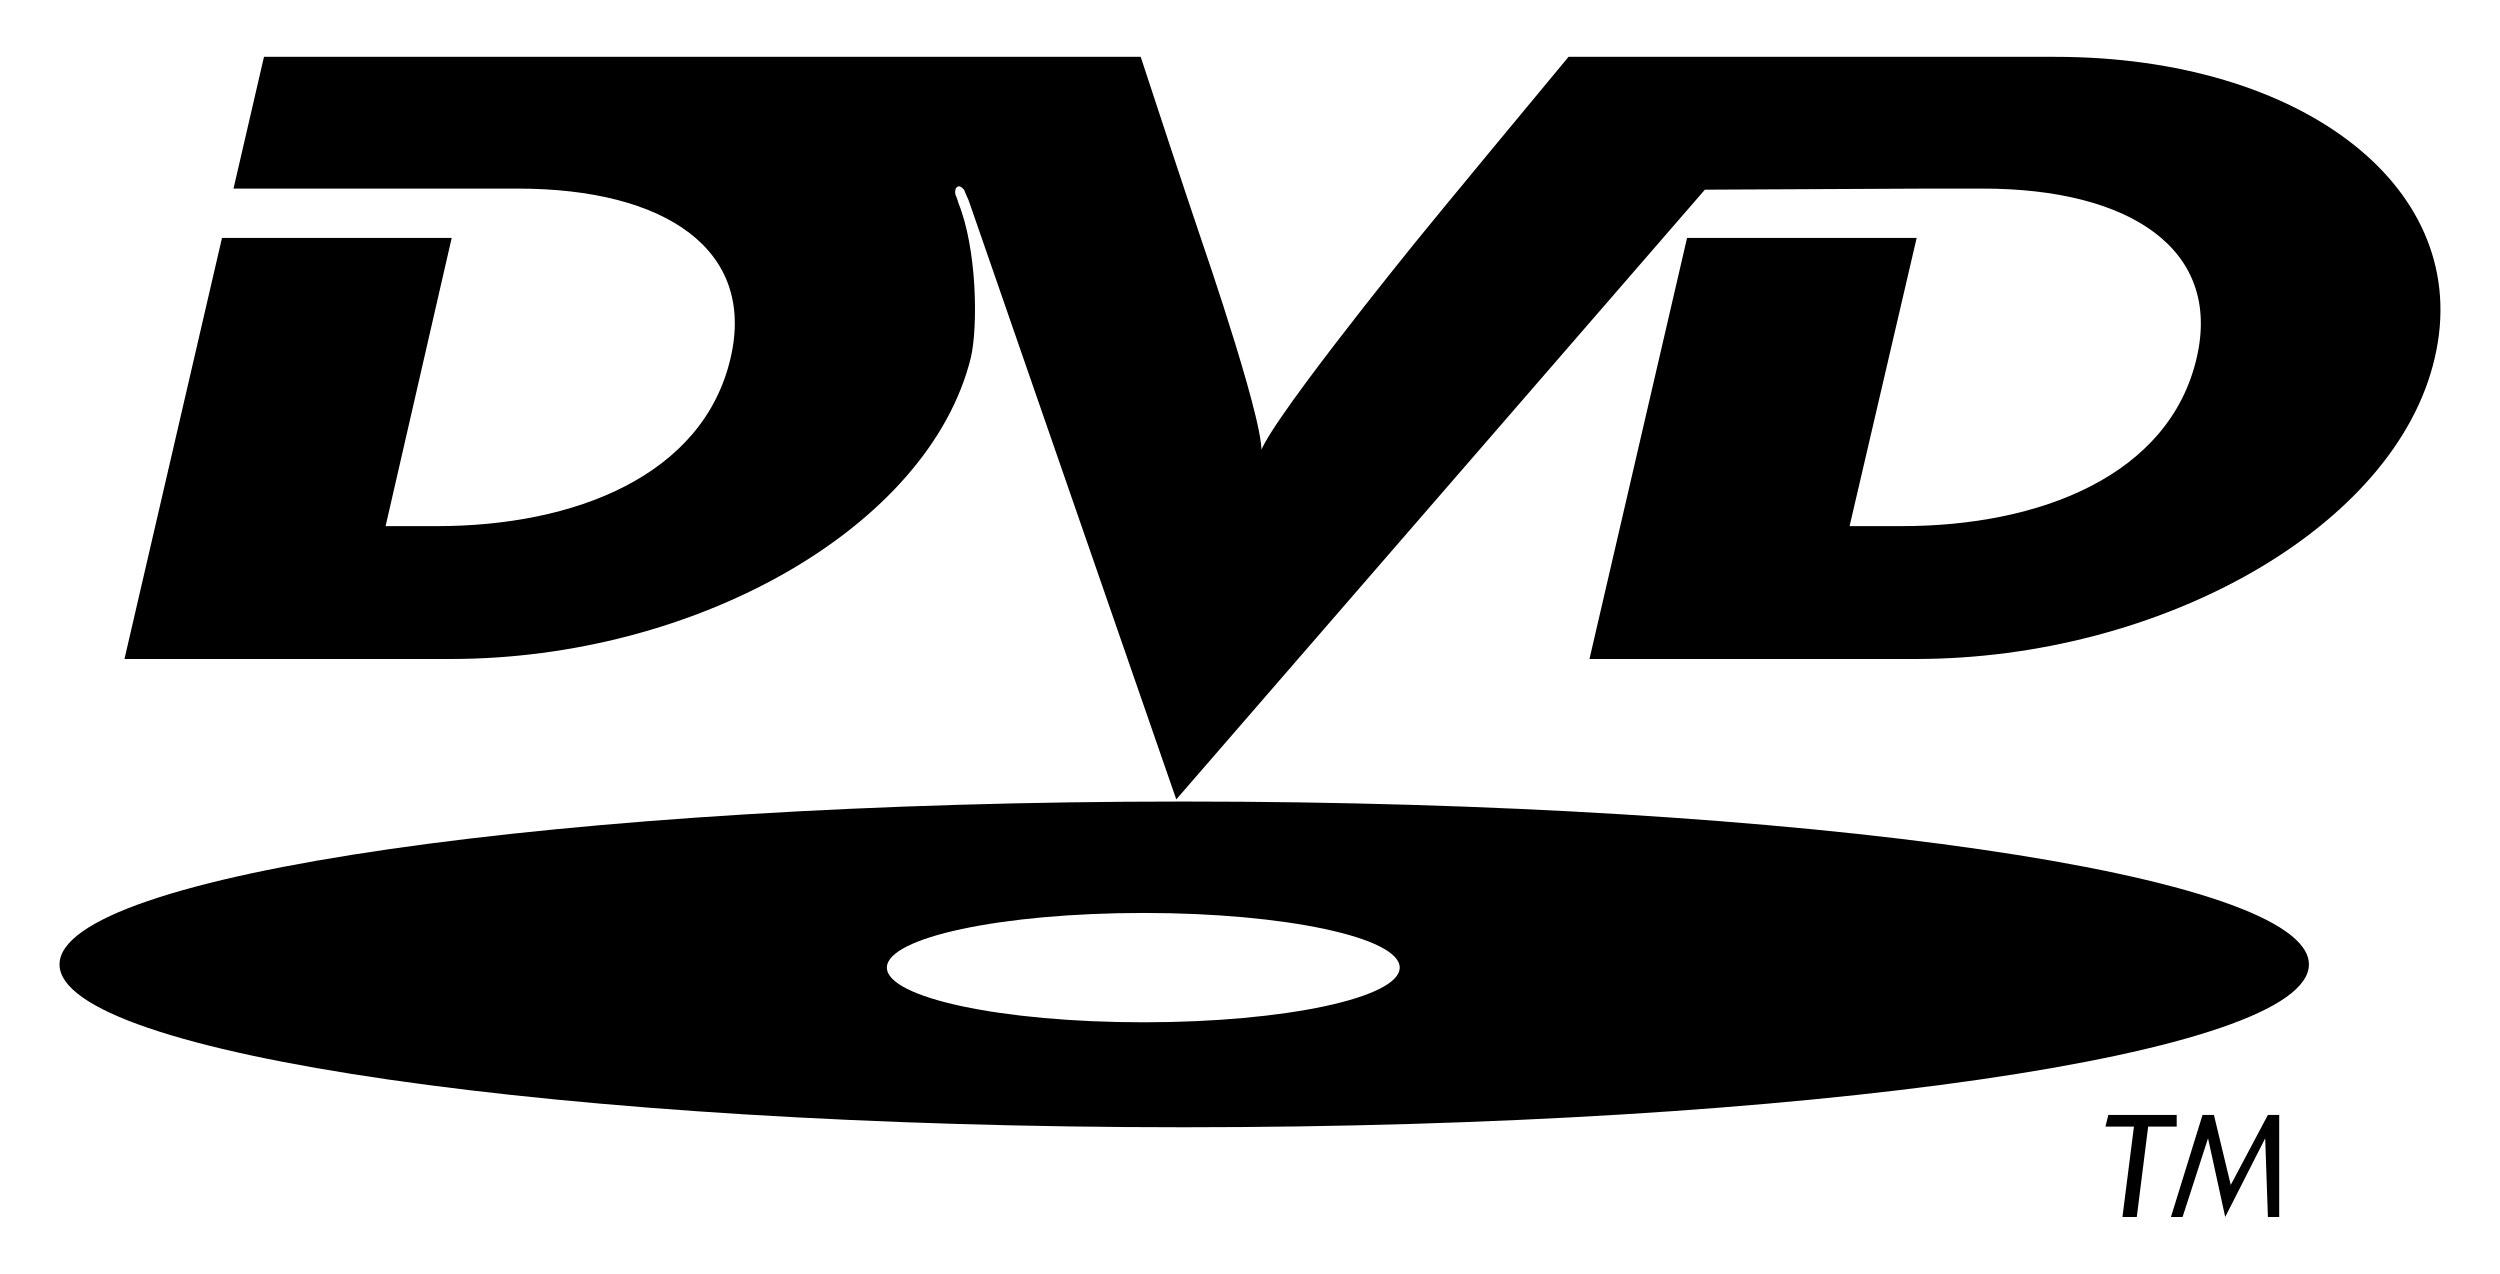
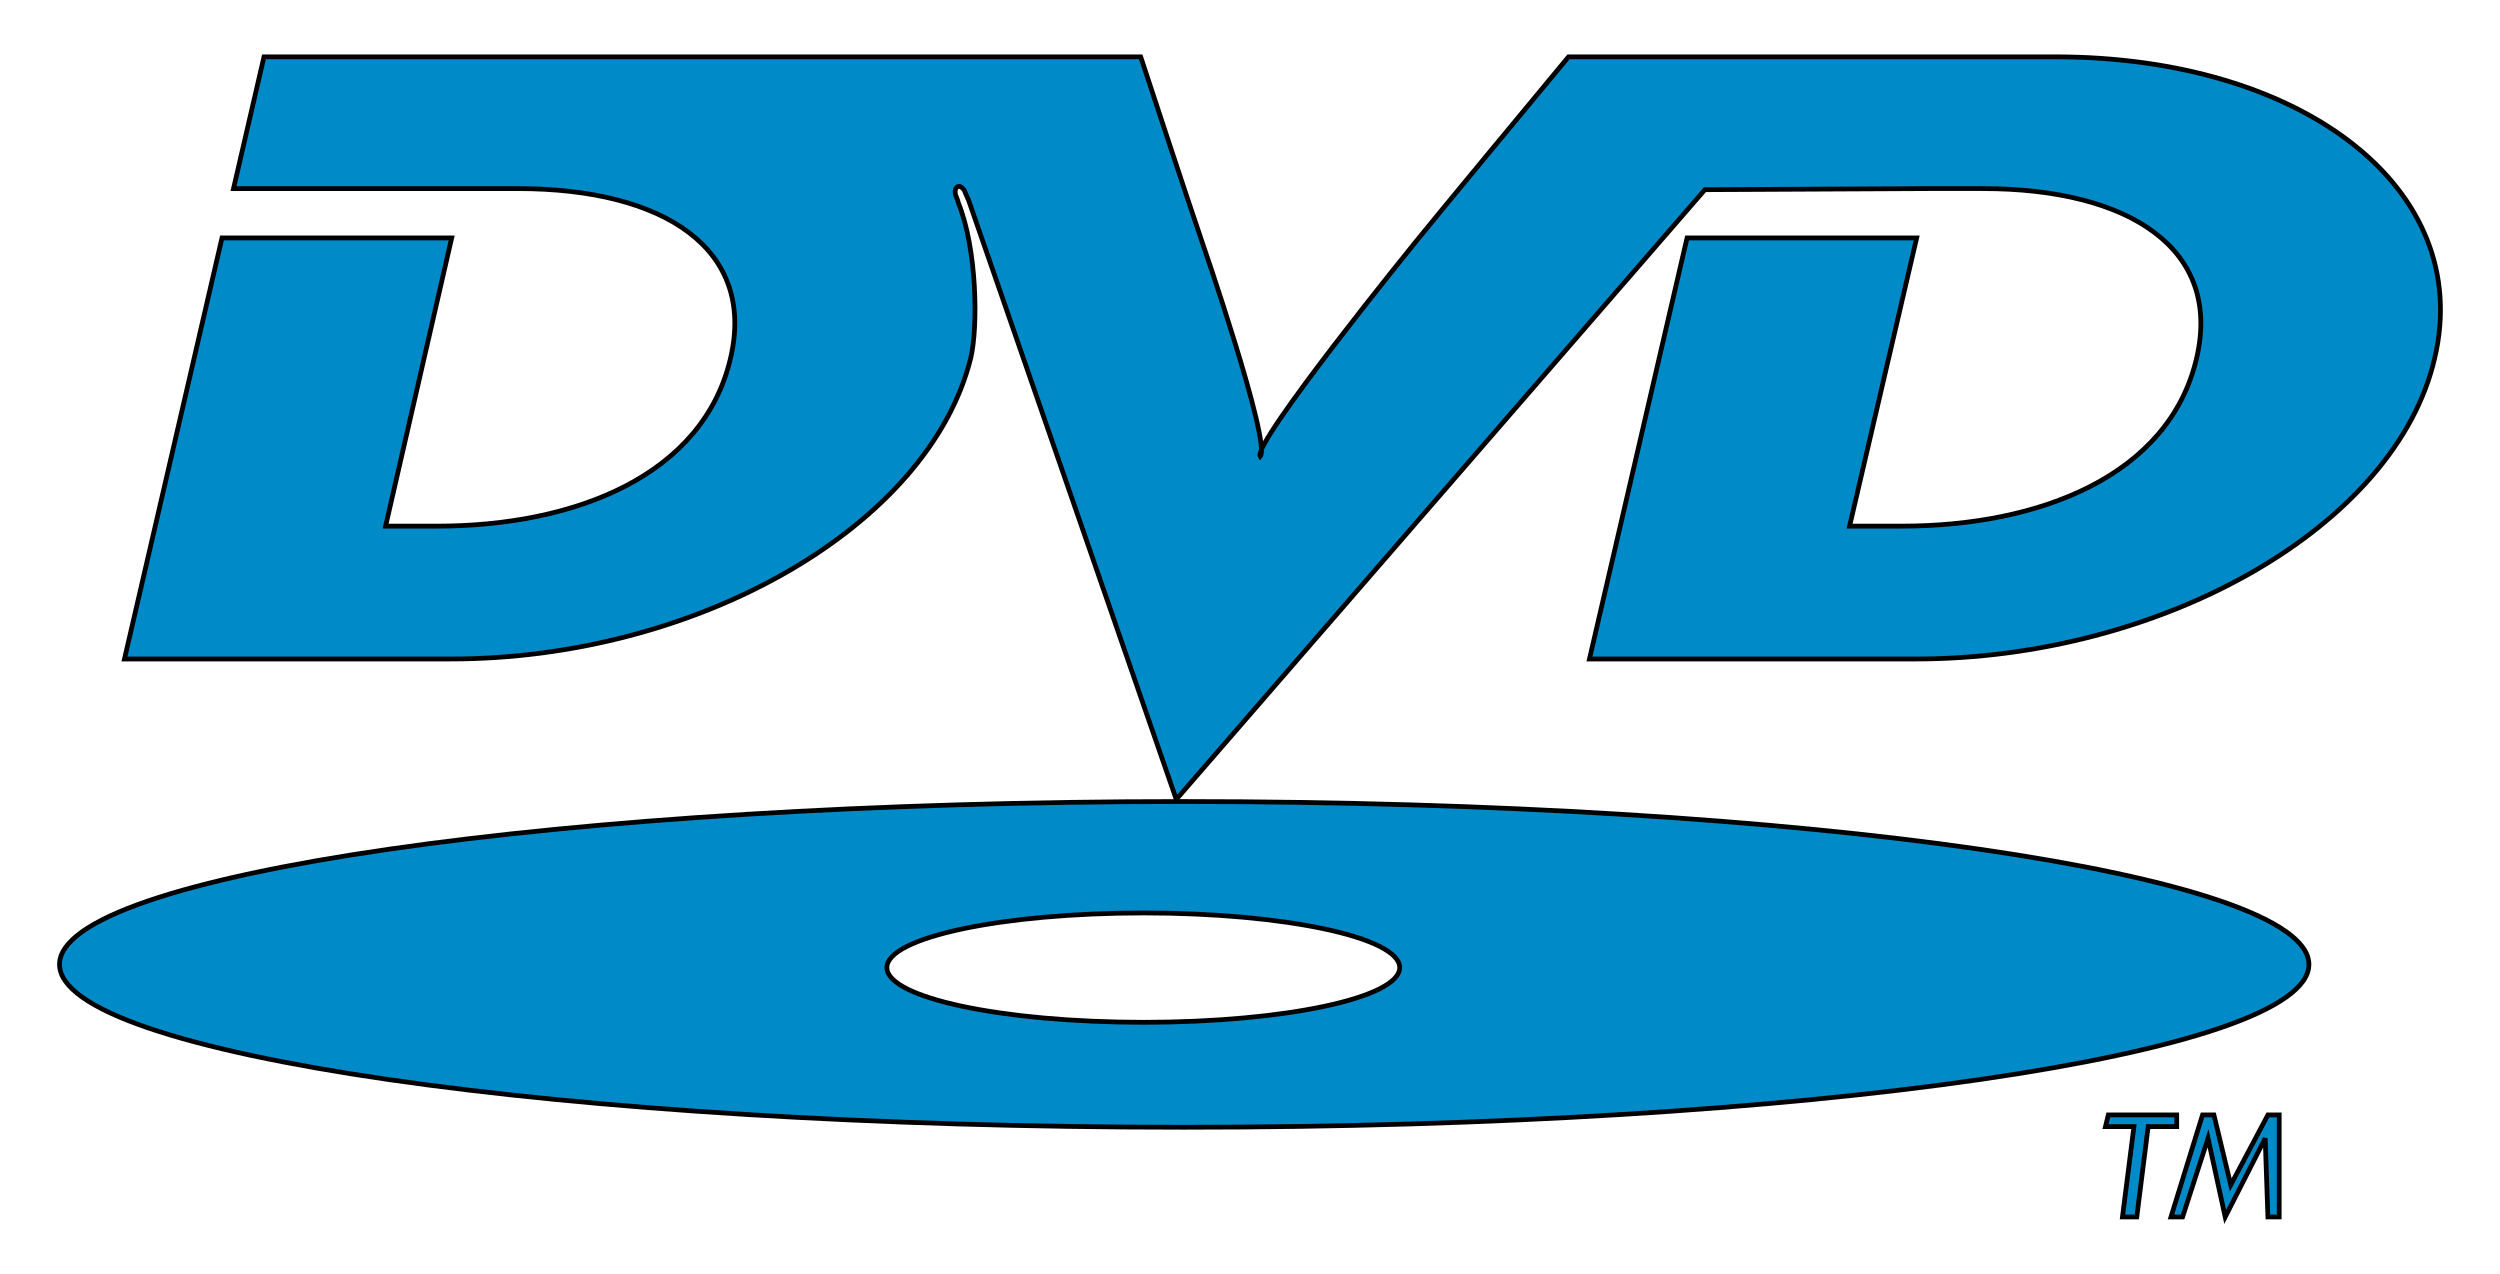
- <svg xmlns="http://www.w3.org/2000/svg" width="100%" height="100%" viewBox="0 0 210 107">
-   <path d="M118.895,20.346c0,0-13.743,16.922-13.04,18.001c0.975-1.079-4.934-18.186-4.934-18.186s-1.233-3.597-5.102-15.387H81.81H47.812H22.175l-2.56,11.068h19.299h4.579c12.415,0,19.995,5.132,17.878,14.225c-2.287,9.901-13.123,14.128-24.665,14.128H32.39l5.552-24.208H18.647l-8.192,35.368h27.398c20.612,0,40.166-11.067,43.692-25.288c0.617-2.614,0.53-9.185-1.054-13.053c0-0.093-0.091-0.271-0.178-0.537c-0.087-0.093-0.178-0.722,0.178-0.814c0.172-0.092,0.525,0.271,0.525,0.358c0,0,0.179,0.456,0.351,0.813l17.44,50.315l44.404-51.216l18.761-0.092h4.579c12.424,0,20.09,5.132,17.969,14.225c-2.29,9.901-13.205,14.128-24.75,14.128h-4.405L161,19.987h-19.287l-8.198,35.368h27.398c20.611,0,40.343-11.067,43.604-25.288c3.347-14.225-11.101-25.293-31.89-25.293h-18.143h-22.727C120.923,17.823,118.895,20.346,118.895,20.346L118.895,20.346z" />
-   <path d="M99.424,67.329C47.281,67.329,5,73.449,5,81.012c0,7.558,42.281,13.678,94.424,13.678c52.239,0,94.524-6.12,94.524-13.678C193.949,73.449,151.664,67.329,99.424,67.329z M96.078,85.873c-11.98,0-21.58-2.072-21.58-4.595c0-2.523,9.599-4.59,21.58-4.59c11.888,0,21.498,2.066,21.498,4.59C117.576,83.801,107.966,85.873,96.078,85.873z" />
-   <polygon points="182.843,94.635 182.843,93.653 177.098,93.653 176.859,94.635 179.251,94.635 178.286,102.226 179.49,102.226 180.445,94.635 182.843,94.635" />
-   <polygon points="191.453,102.226 191.453,93.653 190.504,93.653 187.384,99.534 185.968,93.653 185.013,93.653 182.36,102.226 183.337,102.226 185.475,95.617 186.917,102.226 190.276,95.617 190.504,102.226 191.453,102.226" />
+ <svg xmlns="http://www.w3.org/2000/svg" width="100%" height="100%" viewBox="0 0 210 107" version="1.1" id="svg12">
+   <defs id="defs16" />
+   <g id="g843" style="stroke:#000000;stroke-opacity:1;stroke-width:0.4;stroke-miterlimit:4;stroke-dasharray:none;fill:#008ac7;fill-opacity:1">
+     <path d="M118.895,20.346c0,0-13.743,16.922-13.04,18.001c0.975-1.079-4.934-18.186-4.934-18.186s-1.233-3.597-5.102-15.387H81.81H47.812H22.175l-2.56,11.068h19.299h4.579c12.415,0,19.995,5.132,17.878,14.225c-2.287,9.901-13.123,14.128-24.665,14.128H32.39l5.552-24.208H18.647l-8.192,35.368h27.398c20.612,0,40.166-11.067,43.692-25.288c0.617-2.614,0.53-9.185-1.054-13.053c0-0.093-0.091-0.271-0.178-0.537c-0.087-0.093-0.178-0.722,0.178-0.814c0.172-0.092,0.525,0.271,0.525,0.358c0,0,0.179,0.456,0.351,0.813l17.44,50.315l44.404-51.216l18.761-0.092h4.579c12.424,0,20.09,5.132,17.969,14.225c-2.29,9.901-13.205,14.128-24.75,14.128h-4.405L161,19.987h-19.287l-8.198,35.368h27.398c20.611,0,40.343-11.067,43.604-25.288c3.347-14.225-11.101-25.293-31.89-25.293h-18.143h-22.727C120.923,17.823,118.895,20.346,118.895,20.346L118.895,20.346z" id="path4" style="stroke:#000000;stroke-opacity:1;stroke-width:0.4;stroke-miterlimit:4;stroke-dasharray:none;fill:#008ac7;fill-opacity:1" />
+     <a id="a835" style="stroke:#000000;stroke-opacity:1;stroke-width:0.4;stroke-miterlimit:4;stroke-dasharray:none;fill:#008ac7;fill-opacity:1">
+       <path d="M99.424,67.329C47.281,67.329,5,73.449,5,81.012c0,7.558,42.281,13.678,94.424,13.678c52.239,0,94.524-6.12,94.524-13.678C193.949,73.449,151.664,67.329,99.424,67.329z M96.078,85.873c-11.98,0-21.58-2.072-21.58-4.595c0-2.523,9.599-4.59,21.58-4.59c11.888,0,21.498,2.066,21.498,4.59C117.576,83.801,107.966,85.873,96.078,85.873z" id="path6" style="stroke:#000000;stroke-opacity:1;stroke-width:0.4;stroke-miterlimit:4;stroke-dasharray:none;fill:#008ac7;fill-opacity:1" />
+     </a>
+     <polygon points="182.843,94.635 182.843,93.653 177.098,93.653 176.859,94.635 179.251,94.635 178.286,102.226 179.49,102.226 180.445,94.635 182.843,94.635" id="polygon8" style="stroke:#000000;stroke-opacity:1;stroke-width:0.4;stroke-miterlimit:4;stroke-dasharray:none;fill:#008ac7;fill-opacity:1" />
+     <polygon points="191.453,102.226 191.453,93.653 190.504,93.653 187.384,99.534 185.968,93.653 185.013,93.653 182.36,102.226 183.337,102.226 185.475,95.617 186.917,102.226 190.276,95.617 190.504,102.226 191.453,102.226" id="polygon10" style="stroke:#000000;stroke-opacity:1;stroke-width:0.4;stroke-miterlimit:4;stroke-dasharray:none;fill:#008ac7;fill-opacity:1" />
+   </g>
</svg>
